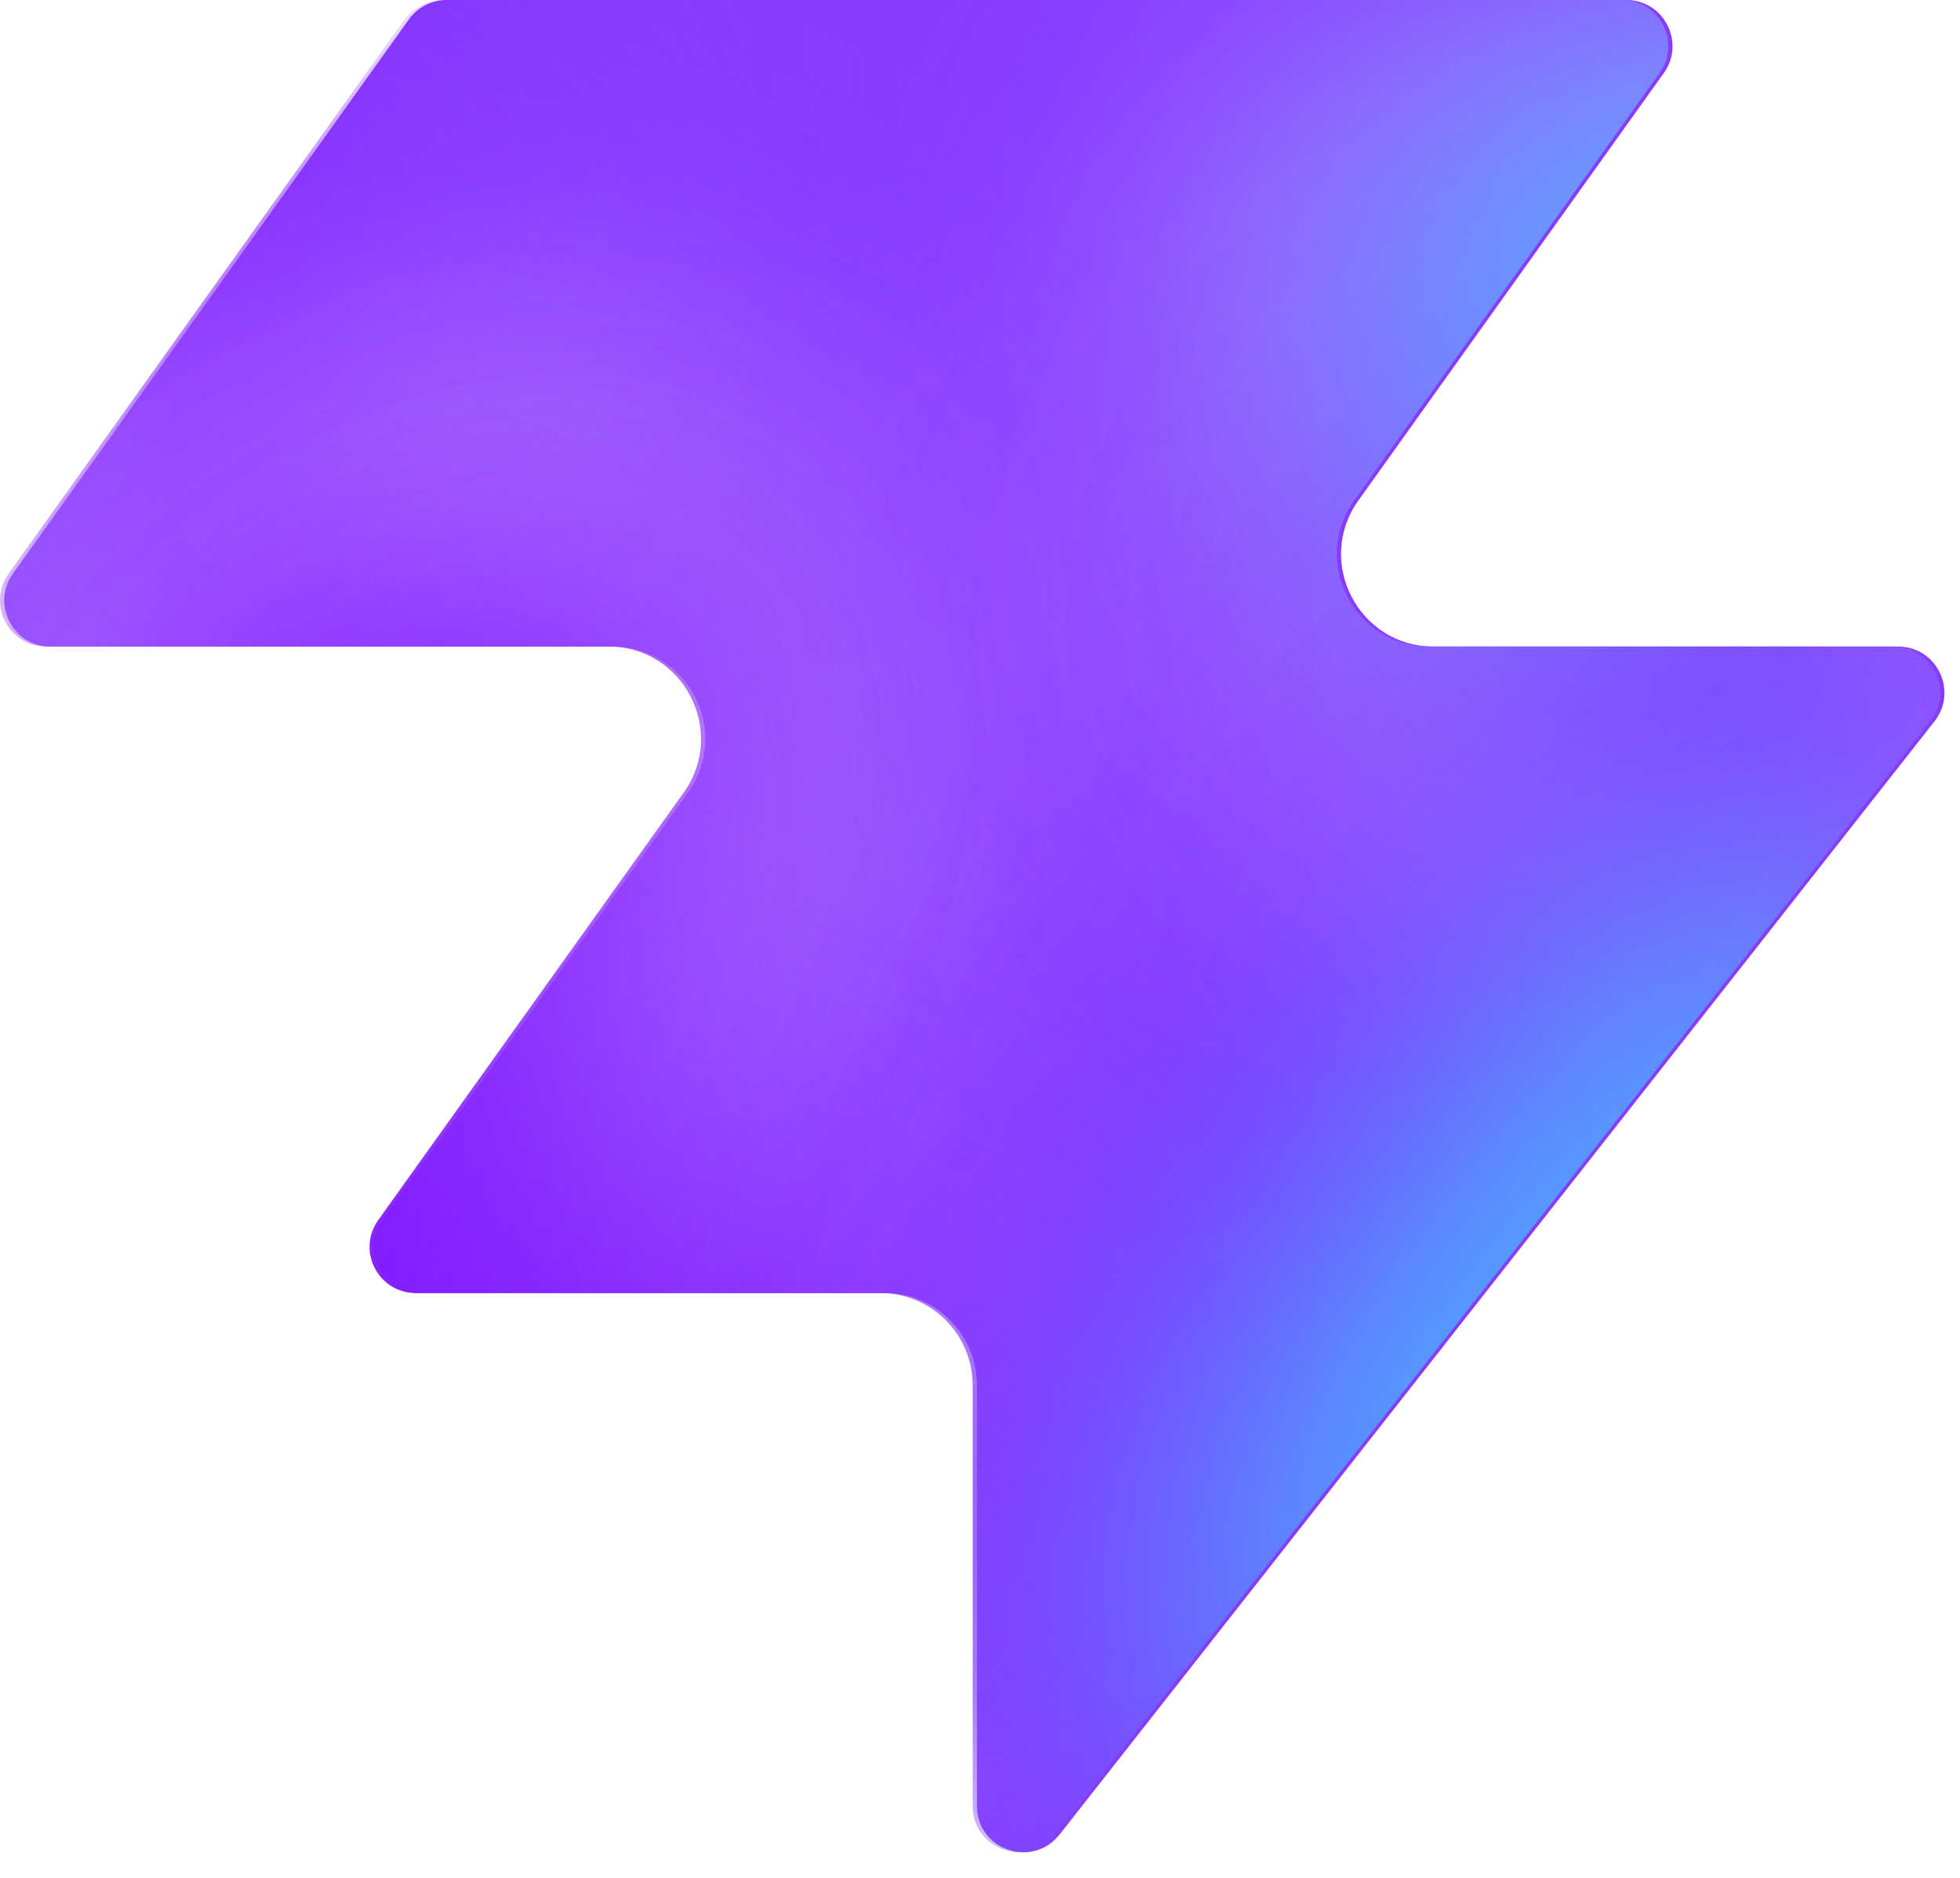
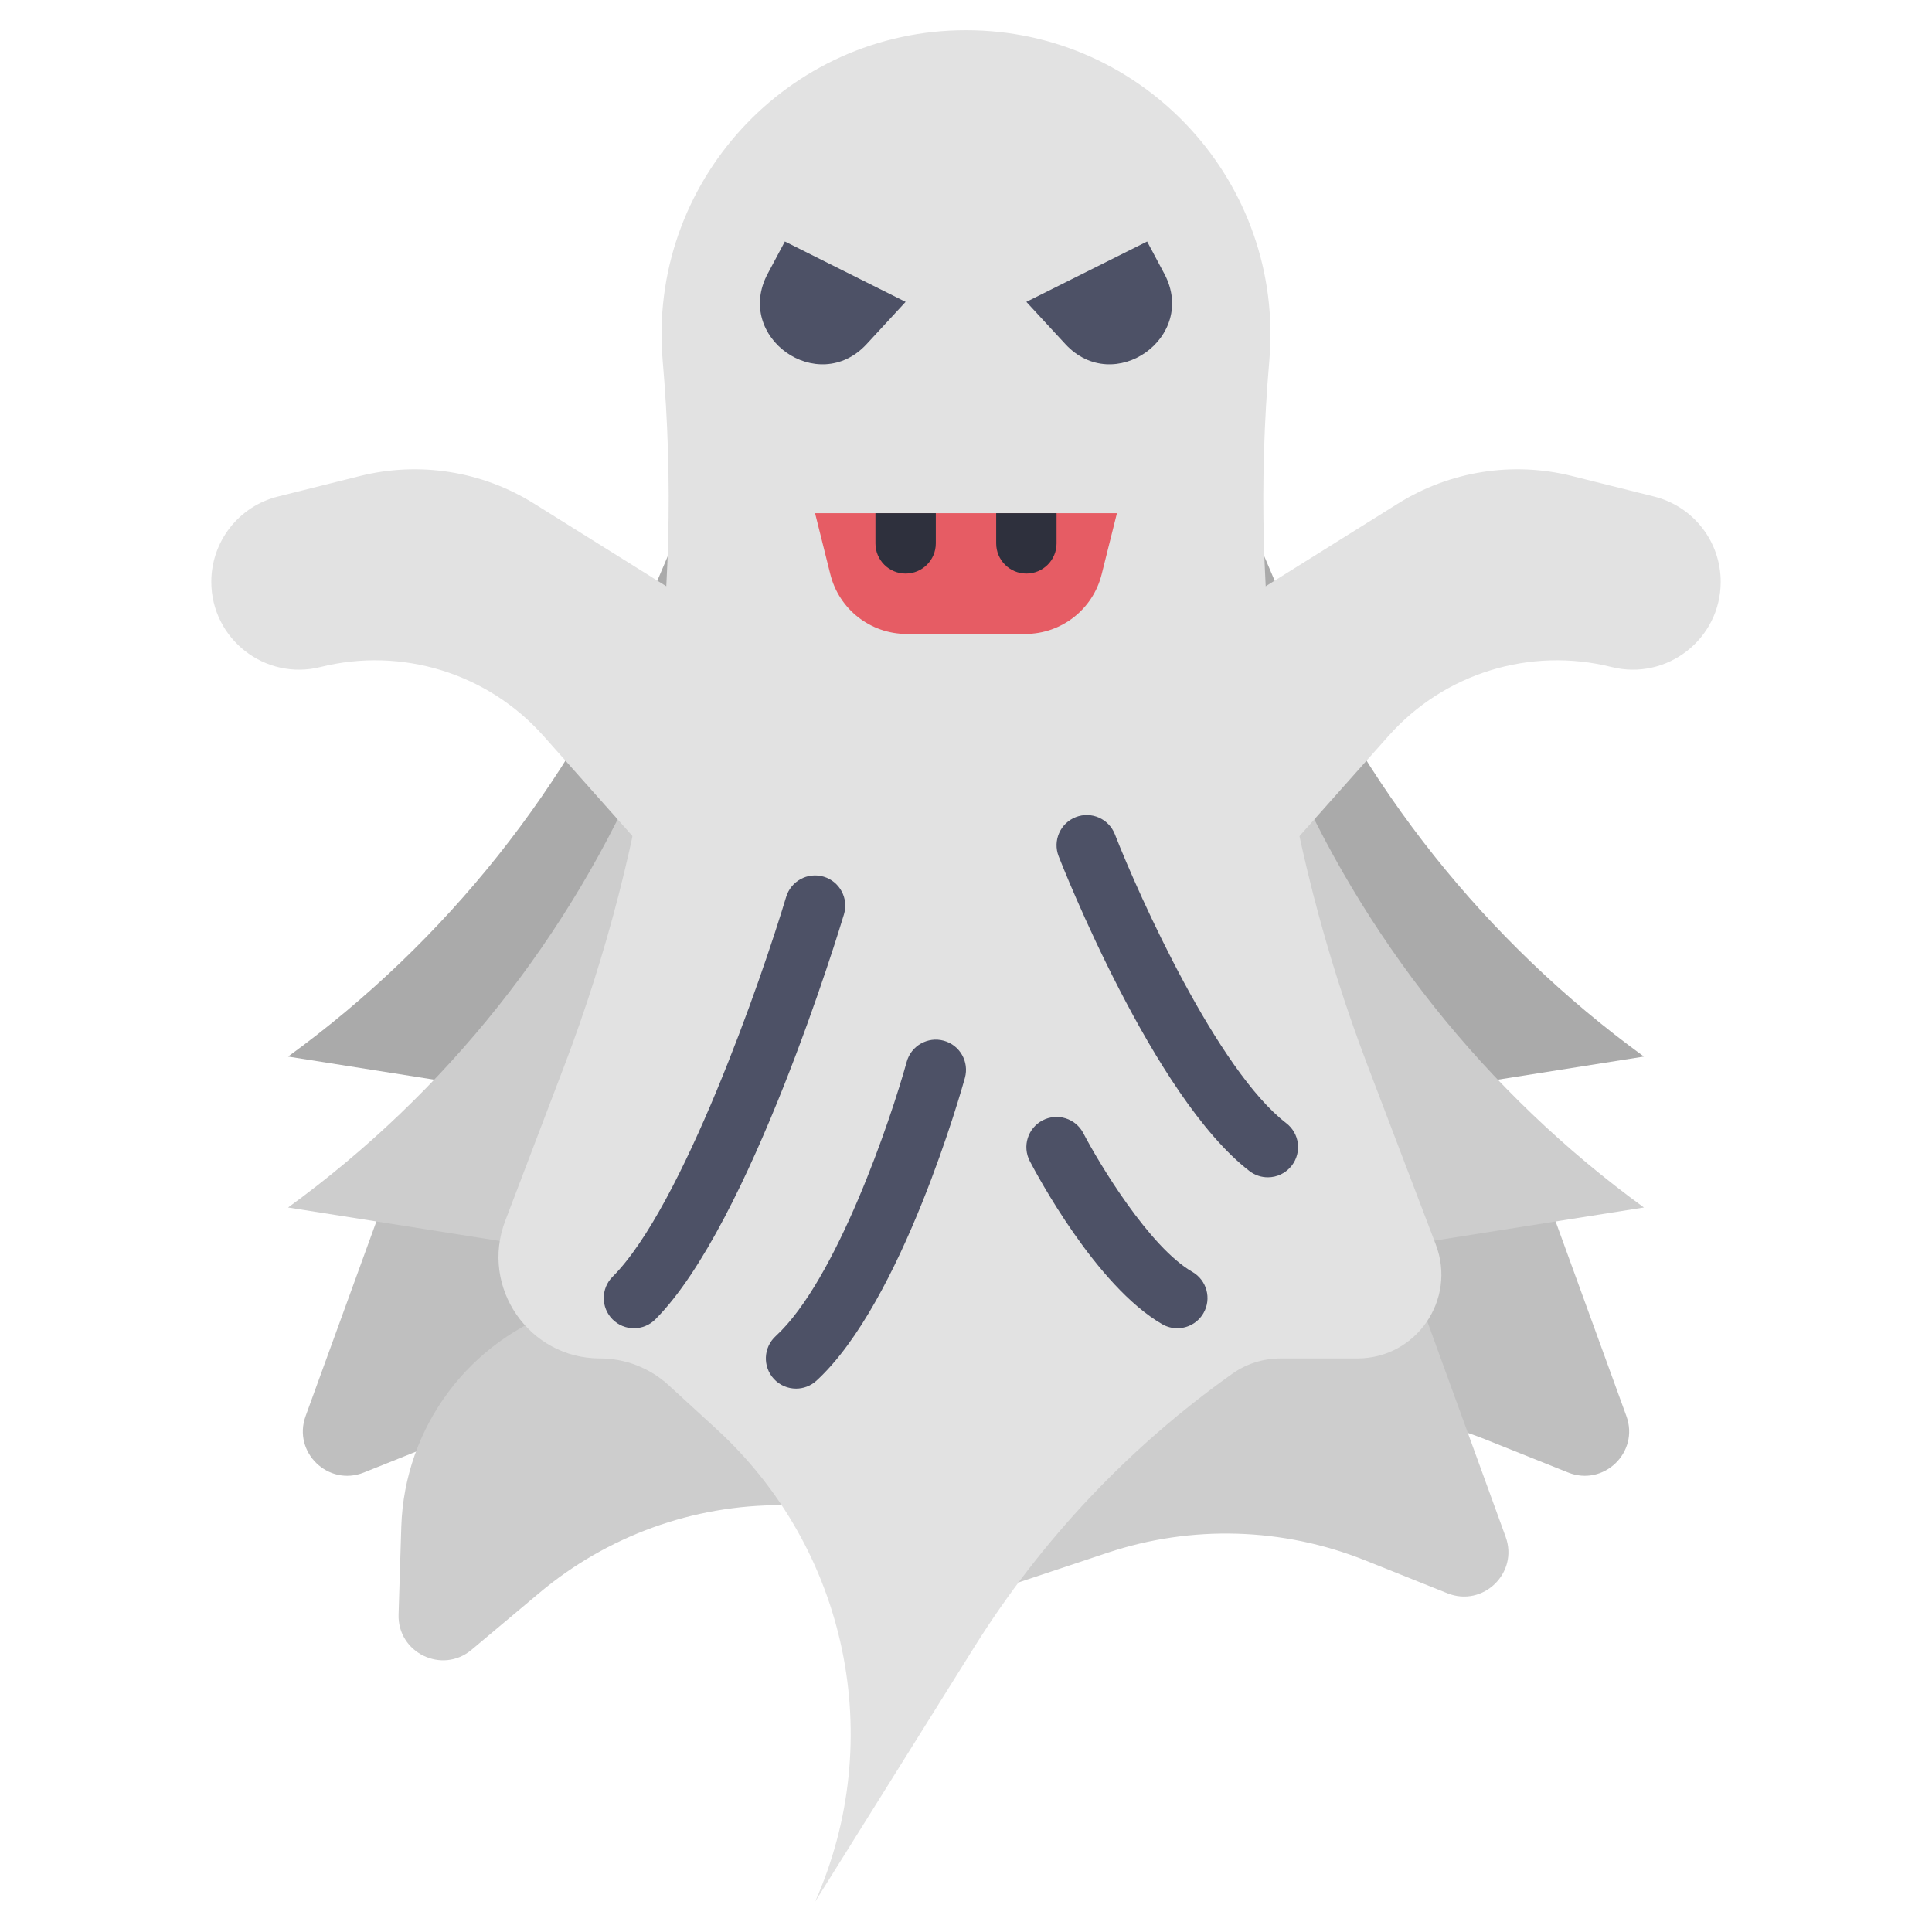
- <svg xmlns="http://www.w3.org/2000/svg" width="48" height="46" fill="none" viewBox="0 0 48 46">
-   <path fill="#863bff" d="M25.946 44.938c-.664.845-2.021.375-2.021-.698V33.937a2.26 2.26 0 0 0-2.262-2.262H10.287c-.92 0-1.456-1.04-.92-1.788l7.48-10.471c1.07-1.497 0-3.578-1.842-3.578H1.237c-.92 0-1.456-1.04-.92-1.788L10.013.474c.214-.297.556-.474.92-.474h28.894c.92 0 1.456 1.04.92 1.788l-7.48 10.471c-1.07 1.498 0 3.579 1.842 3.579h11.377c.943 0 1.473 1.088.89 1.83L25.947 44.94z" style="fill:#863bff;fill:color(display-p3 .525 .23 1);fill-opacity:1" />
-   <mask id="a" width="48" height="46" x="0" y="0" maskUnits="userSpaceOnUse" style="mask-type:alpha">
-     <path fill="#000" d="M25.842 44.938c-.664.844-2.021.375-2.021-.698V33.937a2.26 2.26 0 0 0-2.262-2.262H10.183c-.92 0-1.456-1.04-.92-1.788l7.48-10.471c1.07-1.498 0-3.579-1.842-3.579H1.133c-.92 0-1.456-1.04-.92-1.787L9.91.473c.214-.297.556-.474.92-.474h28.894c.92 0 1.456 1.04.92 1.788l-7.48 10.471c-1.07 1.498 0 3.578 1.842 3.578h11.377c.943 0 1.473 1.088.89 1.832L25.843 44.94z" style="fill:#000;fill-opacity:1" />
-   </mask>
-   <g mask="url(#a)">
-     <g filter="url(#b)">
-       <ellipse cx="5.508" cy="14.704" fill="#ede6ff" rx="5.508" ry="14.704" style="fill:#ede6ff;fill:color(display-p3 .927 .903 1);fill-opacity:1" transform="matrix(.00324 1 1 -.00324 -4.47 31.516)" />
-     </g>
-     <g filter="url(#c)">
-       <ellipse cx="10.399" cy="29.851" fill="#ede6ff" rx="10.399" ry="29.851" style="fill:#ede6ff;fill:color(display-p3 .927 .903 1);fill-opacity:1" transform="matrix(.00324 1 1 -.00324 -39.328 7.883)" />
-     </g>
-     <g filter="url(#d)">
-       <ellipse cx="5.508" cy="30.487" fill="#7e14ff" rx="5.508" ry="30.487" style="fill:#7e14ff;fill:color(display-p3 .492 .077 1);fill-opacity:1" transform="rotate(89.814 -25.913 -14.639)scale(1 -1)" />
-     </g>
-     <g filter="url(#e)">
-       <ellipse cx="5.508" cy="30.599" fill="#7e14ff" rx="5.508" ry="30.599" style="fill:#7e14ff;fill:color(display-p3 .492 .077 1);fill-opacity:1" transform="rotate(89.814 -32.644 -3.334)scale(1 -1)" />
-     </g>
-     <g filter="url(#f)">
-       <ellipse cx="5.508" cy="30.599" fill="#7e14ff" rx="5.508" ry="30.599" style="fill:#7e14ff;fill:color(display-p3 .492 .077 1);fill-opacity:1" transform="matrix(.00324 1 1 -.00324 -34.34 30.47)" />
-     </g>
-     <g filter="url(#g)">
-       <ellipse cx="14.072" cy="22.078" fill="#ede6ff" rx="14.072" ry="22.078" style="fill:#ede6ff;fill:color(display-p3 .927 .903 1);fill-opacity:1" transform="rotate(93.35 24.506 48.493)scale(-1 1)" />
-     </g>
-     <g filter="url(#h)">
-       <ellipse cx="3.47" cy="21.501" fill="#7e14ff" rx="3.47" ry="21.501" style="fill:#7e14ff;fill:color(display-p3 .492 .077 1);fill-opacity:1" transform="rotate(89.009 28.708 47.59)scale(-1 1)" />
-     </g>
-     <g filter="url(#i)">
-       <ellipse cx="3.47" cy="21.501" fill="#7e14ff" rx="3.47" ry="21.501" style="fill:#7e14ff;fill:color(display-p3 .492 .077 1);fill-opacity:1" transform="rotate(89.009 28.708 47.59)scale(-1 1)" />
-     </g>
-     <g filter="url(#j)">
-       <ellipse cx=".387" cy="8.972" fill="#7e14ff" rx="4.407" ry="29.108" style="fill:#7e14ff;fill:color(display-p3 .492 .077 1);fill-opacity:1" transform="rotate(39.51 .387 8.972)" />
-     </g>
-     <g filter="url(#k)">
-       <ellipse cx="47.523" cy="-6.092" fill="#7e14ff" rx="4.407" ry="29.108" style="fill:#7e14ff;fill:color(display-p3 .492 .077 1);fill-opacity:1" transform="rotate(37.892 47.523 -6.092)" />
-     </g>
-     <g filter="url(#l)">
-       <ellipse cx="41.412" cy="6.333" fill="#47bfff" rx="5.971" ry="9.665" style="fill:#47bfff;fill:color(display-p3 .28 .748 1);fill-opacity:1" transform="rotate(37.892 41.412 6.333)" />
-     </g>
-     <g filter="url(#m)">
-       <ellipse cx="-1.879" cy="38.332" fill="#7e14ff" rx="4.407" ry="29.108" style="fill:#7e14ff;fill:color(display-p3 .492 .077 1);fill-opacity:1" transform="rotate(37.892 -1.88 38.332)" />
-     </g>
-     <g filter="url(#n)">
-       <ellipse cx="-1.879" cy="38.332" fill="#7e14ff" rx="4.407" ry="29.108" style="fill:#7e14ff;fill:color(display-p3 .492 .077 1);fill-opacity:1" transform="rotate(37.892 -1.88 38.332)" />
-     </g>
-     <g filter="url(#o)">
-       <ellipse cx="35.651" cy="29.907" fill="#7e14ff" rx="4.407" ry="29.108" style="fill:#7e14ff;fill:color(display-p3 .492 .077 1);fill-opacity:1" transform="rotate(37.892 35.651 29.907)" />
-     </g>
-     <g filter="url(#p)">
-       <ellipse cx="38.418" cy="32.4" fill="#47bfff" rx="5.971" ry="15.297" style="fill:#47bfff;fill:color(display-p3 .28 .748 1);fill-opacity:1" transform="rotate(37.892 38.418 32.4)" />
-     </g>
+ <svg xmlns="http://www.w3.org/2000/svg" width="800px" height="800px" viewBox="0 0 512 512" enable-background="new 0 0 512 512" id="flat" version="1.1" xml:space="preserve">
+   <path d="M415.58,390.232l-21.831-8.733c-21.791-8.716-45.966-9.427-68.231-2.005L264,400v-88h144l23.012,63.282  C434.487,384.84,425.022,394.009,415.58,390.232z" fill="#BFBFBF" />
+   <path d="M383.58,422.232l-21.831-8.733c-21.791-8.716-45.966-9.427-68.231-2.005L232,432v-88h144l23.012,63.282  C402.487,416.84,393.022,426.009,383.58,422.232z" fill="#CDCDCD" />
+   <path d="M435.655,280l-86.92,13.742L320,112l20.626,48.543C360.891,208.238,393.738,249.528,435.655,280L435.655,280  z" fill="#AAAAAA" />
+   <path d="M435.655,320l-86.92,13.742L320,152l20.626,48.543C360.891,248.238,393.738,289.529,435.655,320L435.655,320  z" fill="#CDCDCD" />
+   <path d="M96.42,390.232l21.831-8.733c21.791-8.716,45.966-9.427,68.231-2.005L248,400v-88H104l-23.012,63.282  C77.513,384.84,86.978,394.009,96.42,390.232z" fill="#BFBFBF" />
+   <path d="M124.955,437.221l18.011-15.116c17.977-15.088,40.721-23.315,64.19-23.22L272,399.146l-27.491-83.596  l-94.902,31.21c-25.149,8.271-42.438,31.391-43.26,57.853l-0.721,23.227C105.31,438.005,117.165,443.758,124.955,437.221z" fill="#CDCDCD" />
+   <path d="M76.345,280l86.92,13.742L192,112l-20.626,48.543C151.109,208.238,118.262,249.528,76.345,280L76.345,280z" fill="#AAAAAA" />
+   <path d="M76.345,320l86.92,13.742L192,152l-20.626,48.543C151.109,248.238,118.262,289.529,76.345,320L76.345,320z" fill="#CDCDCD" />
+   <g>
+     <path d="M359.72,360c15.582,0,26.336-15.605,20.789-30.166l-18.086-47.475   c-22.655-59.469-31.559-123.292-26.046-186.69v0C340.476,48.531,303.316,8,256,8l0,0c-47.316,0-84.476,40.531-80.376,87.669v0   c5.513,63.398-3.392,127.222-26.046,186.69l-15.694,41.195C127.182,341.147,140.175,360,159,360h0   c6.724,0,13.204,2.521,18.161,7.064l12.758,11.695C224.618,410.566,235.118,460.985,216,504l42.076-67.322   c17.887-28.619,41.223-53.273,68.544-72.648c3.728-2.644,8.204-4.029,12.775-4.029H359.72z" fill="#E2E2E2" />
  </g>
-   <defs>
-     <filter id="b" width="60.045" height="41.654" x="-19.77" y="16.149" color-interpolation-filters="sRGB" filterUnits="userSpaceOnUse">
-       <feFlood flood-opacity="0" result="BackgroundImageFix" />
-       <feBlend in="SourceGraphic" in2="BackgroundImageFix" result="shape" />
-       <feGaussianBlur result="effect1_foregroundBlur_2002_17158" stdDeviation="7.659" />
-     </filter>
-     <filter id="c" width="90.34" height="51.437" x="-54.613" y="-7.533" color-interpolation-filters="sRGB" filterUnits="userSpaceOnUse">
-       <feFlood flood-opacity="0" result="BackgroundImageFix" />
-       <feBlend in="SourceGraphic" in2="BackgroundImageFix" result="shape" />
-       <feGaussianBlur result="effect1_foregroundBlur_2002_17158" stdDeviation="7.659" />
-     </filter>
-     <filter id="d" width="79.355" height="29.4" x="-49.64" y="2.03" color-interpolation-filters="sRGB" filterUnits="userSpaceOnUse">
-       <feFlood flood-opacity="0" result="BackgroundImageFix" />
-       <feBlend in="SourceGraphic" in2="BackgroundImageFix" result="shape" />
-       <feGaussianBlur result="effect1_foregroundBlur_2002_17158" stdDeviation="4.596" />
-     </filter>
-     <filter id="e" width="79.579" height="29.4" x="-45.045" y="20.029" color-interpolation-filters="sRGB" filterUnits="userSpaceOnUse">
-       <feFlood flood-opacity="0" result="BackgroundImageFix" />
-       <feBlend in="SourceGraphic" in2="BackgroundImageFix" result="shape" />
-       <feGaussianBlur result="effect1_foregroundBlur_2002_17158" stdDeviation="4.596" />
-     </filter>
-     <filter id="f" width="79.579" height="29.4" x="-43.513" y="21.178" color-interpolation-filters="sRGB" filterUnits="userSpaceOnUse">
-       <feFlood flood-opacity="0" result="BackgroundImageFix" />
-       <feBlend in="SourceGraphic" in2="BackgroundImageFix" result="shape" />
-       <feGaussianBlur result="effect1_foregroundBlur_2002_17158" stdDeviation="4.596" />
-     </filter>
-     <filter id="g" width="74.749" height="58.852" x="15.756" y="-17.901" color-interpolation-filters="sRGB" filterUnits="userSpaceOnUse">
-       <feFlood flood-opacity="0" result="BackgroundImageFix" />
-       <feBlend in="SourceGraphic" in2="BackgroundImageFix" result="shape" />
-       <feGaussianBlur result="effect1_foregroundBlur_2002_17158" stdDeviation="7.659" />
-     </filter>
-     <filter id="h" width="61.377" height="25.362" x="23.548" y="2.284" color-interpolation-filters="sRGB" filterUnits="userSpaceOnUse">
-       <feFlood flood-opacity="0" result="BackgroundImageFix" />
-       <feBlend in="SourceGraphic" in2="BackgroundImageFix" result="shape" />
-       <feGaussianBlur result="effect1_foregroundBlur_2002_17158" stdDeviation="4.596" />
-     </filter>
-     <filter id="i" width="61.377" height="25.362" x="23.548" y="2.284" color-interpolation-filters="sRGB" filterUnits="userSpaceOnUse">
-       <feFlood flood-opacity="0" result="BackgroundImageFix" />
-       <feBlend in="SourceGraphic" in2="BackgroundImageFix" result="shape" />
-       <feGaussianBlur result="effect1_foregroundBlur_2002_17158" stdDeviation="4.596" />
-     </filter>
-     <filter id="j" width="56.045" height="63.649" x="-27.636" y="-22.853" color-interpolation-filters="sRGB" filterUnits="userSpaceOnUse">
-       <feFlood flood-opacity="0" result="BackgroundImageFix" />
-       <feBlend in="SourceGraphic" in2="BackgroundImageFix" result="shape" />
-       <feGaussianBlur result="effect1_foregroundBlur_2002_17158" stdDeviation="4.596" />
-     </filter>
-     <filter id="k" width="54.814" height="64.646" x="20.116" y="-38.415" color-interpolation-filters="sRGB" filterUnits="userSpaceOnUse">
-       <feFlood flood-opacity="0" result="BackgroundImageFix" />
-       <feBlend in="SourceGraphic" in2="BackgroundImageFix" result="shape" />
-       <feGaussianBlur result="effect1_foregroundBlur_2002_17158" stdDeviation="4.596" />
-     </filter>
-     <filter id="l" width="33.541" height="35.313" x="24.641" y="-11.323" color-interpolation-filters="sRGB" filterUnits="userSpaceOnUse">
-       <feFlood flood-opacity="0" result="BackgroundImageFix" />
-       <feBlend in="SourceGraphic" in2="BackgroundImageFix" result="shape" />
-       <feGaussianBlur result="effect1_foregroundBlur_2002_17158" stdDeviation="4.596" />
-     </filter>
-     <filter id="m" width="54.814" height="64.646" x="-29.286" y="6.009" color-interpolation-filters="sRGB" filterUnits="userSpaceOnUse">
-       <feFlood flood-opacity="0" result="BackgroundImageFix" />
-       <feBlend in="SourceGraphic" in2="BackgroundImageFix" result="shape" />
-       <feGaussianBlur result="effect1_foregroundBlur_2002_17158" stdDeviation="4.596" />
-     </filter>
-     <filter id="n" width="54.814" height="64.646" x="-29.286" y="6.009" color-interpolation-filters="sRGB" filterUnits="userSpaceOnUse">
-       <feFlood flood-opacity="0" result="BackgroundImageFix" />
-       <feBlend in="SourceGraphic" in2="BackgroundImageFix" result="shape" />
-       <feGaussianBlur result="effect1_foregroundBlur_2002_17158" stdDeviation="4.596" />
-     </filter>
-     <filter id="o" width="54.814" height="64.646" x="8.244" y="-2.416" color-interpolation-filters="sRGB" filterUnits="userSpaceOnUse">
-       <feFlood flood-opacity="0" result="BackgroundImageFix" />
-       <feBlend in="SourceGraphic" in2="BackgroundImageFix" result="shape" />
-       <feGaussianBlur result="effect1_foregroundBlur_2002_17158" stdDeviation="4.596" />
-     </filter>
-     <filter id="p" width="39.409" height="43.623" x="18.713" y="10.588" color-interpolation-filters="sRGB" filterUnits="userSpaceOnUse">
-       <feFlood flood-opacity="0" result="BackgroundImageFix" />
-       <feBlend in="SourceGraphic" in2="BackgroundImageFix" result="shape" />
-       <feGaussianBlur result="effect1_foregroundBlur_2002_17158" stdDeviation="4.596" />
-     </filter>
-   </defs>
+   <path d="M328,160l42.494-26.559c13.743-8.589,30.387-11.221,46.109-7.29l21.76,5.44  C448.729,134.182,456,143.495,456,154.179v0c0,15.148-14.235,26.262-28.93,22.588l0,0c-21.557-5.389-44.323,1.643-59.085,18.251  L328,240" fill="#E2E2E2" />
+   <path d="M184,160l-42.494-26.559c-13.743-8.589-30.387-11.221-46.109-7.29l-21.76,5.44  C63.271,134.182,56,143.495,56,154.179v0c0,15.148,14.235,26.262,28.93,22.588l0,0c21.557-5.389,44.323,1.643,59.085,18.251L184,240  " fill="#E2E2E2" />
+   <path d="M240,80l-32-16l-4.554,8.538c-8.956,16.792,13.328,32.623,26.236,18.639L240,80z" fill="#4D5166" />
+   <path d="M272,80l32-16l4.554,8.538c8.956,16.792-13.328,32.623-26.236,18.639L272,80z" fill="#4D5166" />
+   <path d="M271.722,168h-31.445c-9.566,0-17.905-6.511-20.225-15.792L216,136h80l-4.052,16.208  C289.628,161.489,281.289,168,271.722,168z" fill="#E65C64" />
+   <path d="M232,136v8c0,4.418,3.582,8,8,8s8-3.582,8-8v-8H232z" fill="#2E303D" />
+   <path d="M264,136v8c0,4.418,3.582,8,8,8s8-3.582,8-8v-8H264z" fill="#2E303D" />
+   <g>
+     <path d="M168,352c-2.048,0-4.095-0.781-5.657-2.343c-3.124-3.125-3.124-8.189,0-11.314   c18.519-18.518,39.48-78.928,45.994-100.642c1.271-4.231,5.729-6.631,9.962-5.364c4.231,1.271,6.634,5.729,5.364,9.962   c-1.004,3.346-24.869,82.221-50.006,107.358C172.095,351.219,170.048,352,168,352z" fill="#4D5166" />
+   </g>
+   <g>
+     <path d="M335.994,312c-1.702,0-3.418-0.541-4.872-1.659c-25.473-19.595-49.562-80.837-50.575-83.434   c-1.605-4.116,0.43-8.754,4.546-10.359c4.115-1.608,8.753,0.43,10.36,4.544c6.458,16.546,27.208,62.554,45.425,76.567   c3.502,2.693,4.157,7.717,1.463,11.219C340.766,310.926,338.393,312,335.994,312z" fill="#4D5166" />
+   </g>
+   <g>
+     <path d="M311.992,352.001c-1.356,0-2.73-0.345-3.99-1.071c-17.517-10.105-33.352-39.877-35.1-43.239   c-2.038-3.92-0.513-8.75,3.407-10.788s8.75-0.514,10.788,3.407c4.164,7.991,17.47,30.167,28.9,36.761   c3.827,2.208,5.14,7.101,2.932,10.928C317.448,350.565,314.758,352.001,311.992,352.001z" fill="#4D5166" />
+   </g>
+   <g>
+     <path d="M210.964,368c-2.163,0-4.318-0.872-5.896-2.591c-2.987-3.255-2.77-8.316,0.485-11.304   c16.108-14.782,30.536-57.504,34.735-72.718c1.177-4.26,5.582-6.757,9.841-5.583c4.259,1.176,6.759,5.582,5.583,9.841   c-0.667,2.414-16.584,59.364-39.341,80.249C214.835,367.304,212.896,368,210.964,368z" fill="#4D5166" />
+   </g>
</svg>
